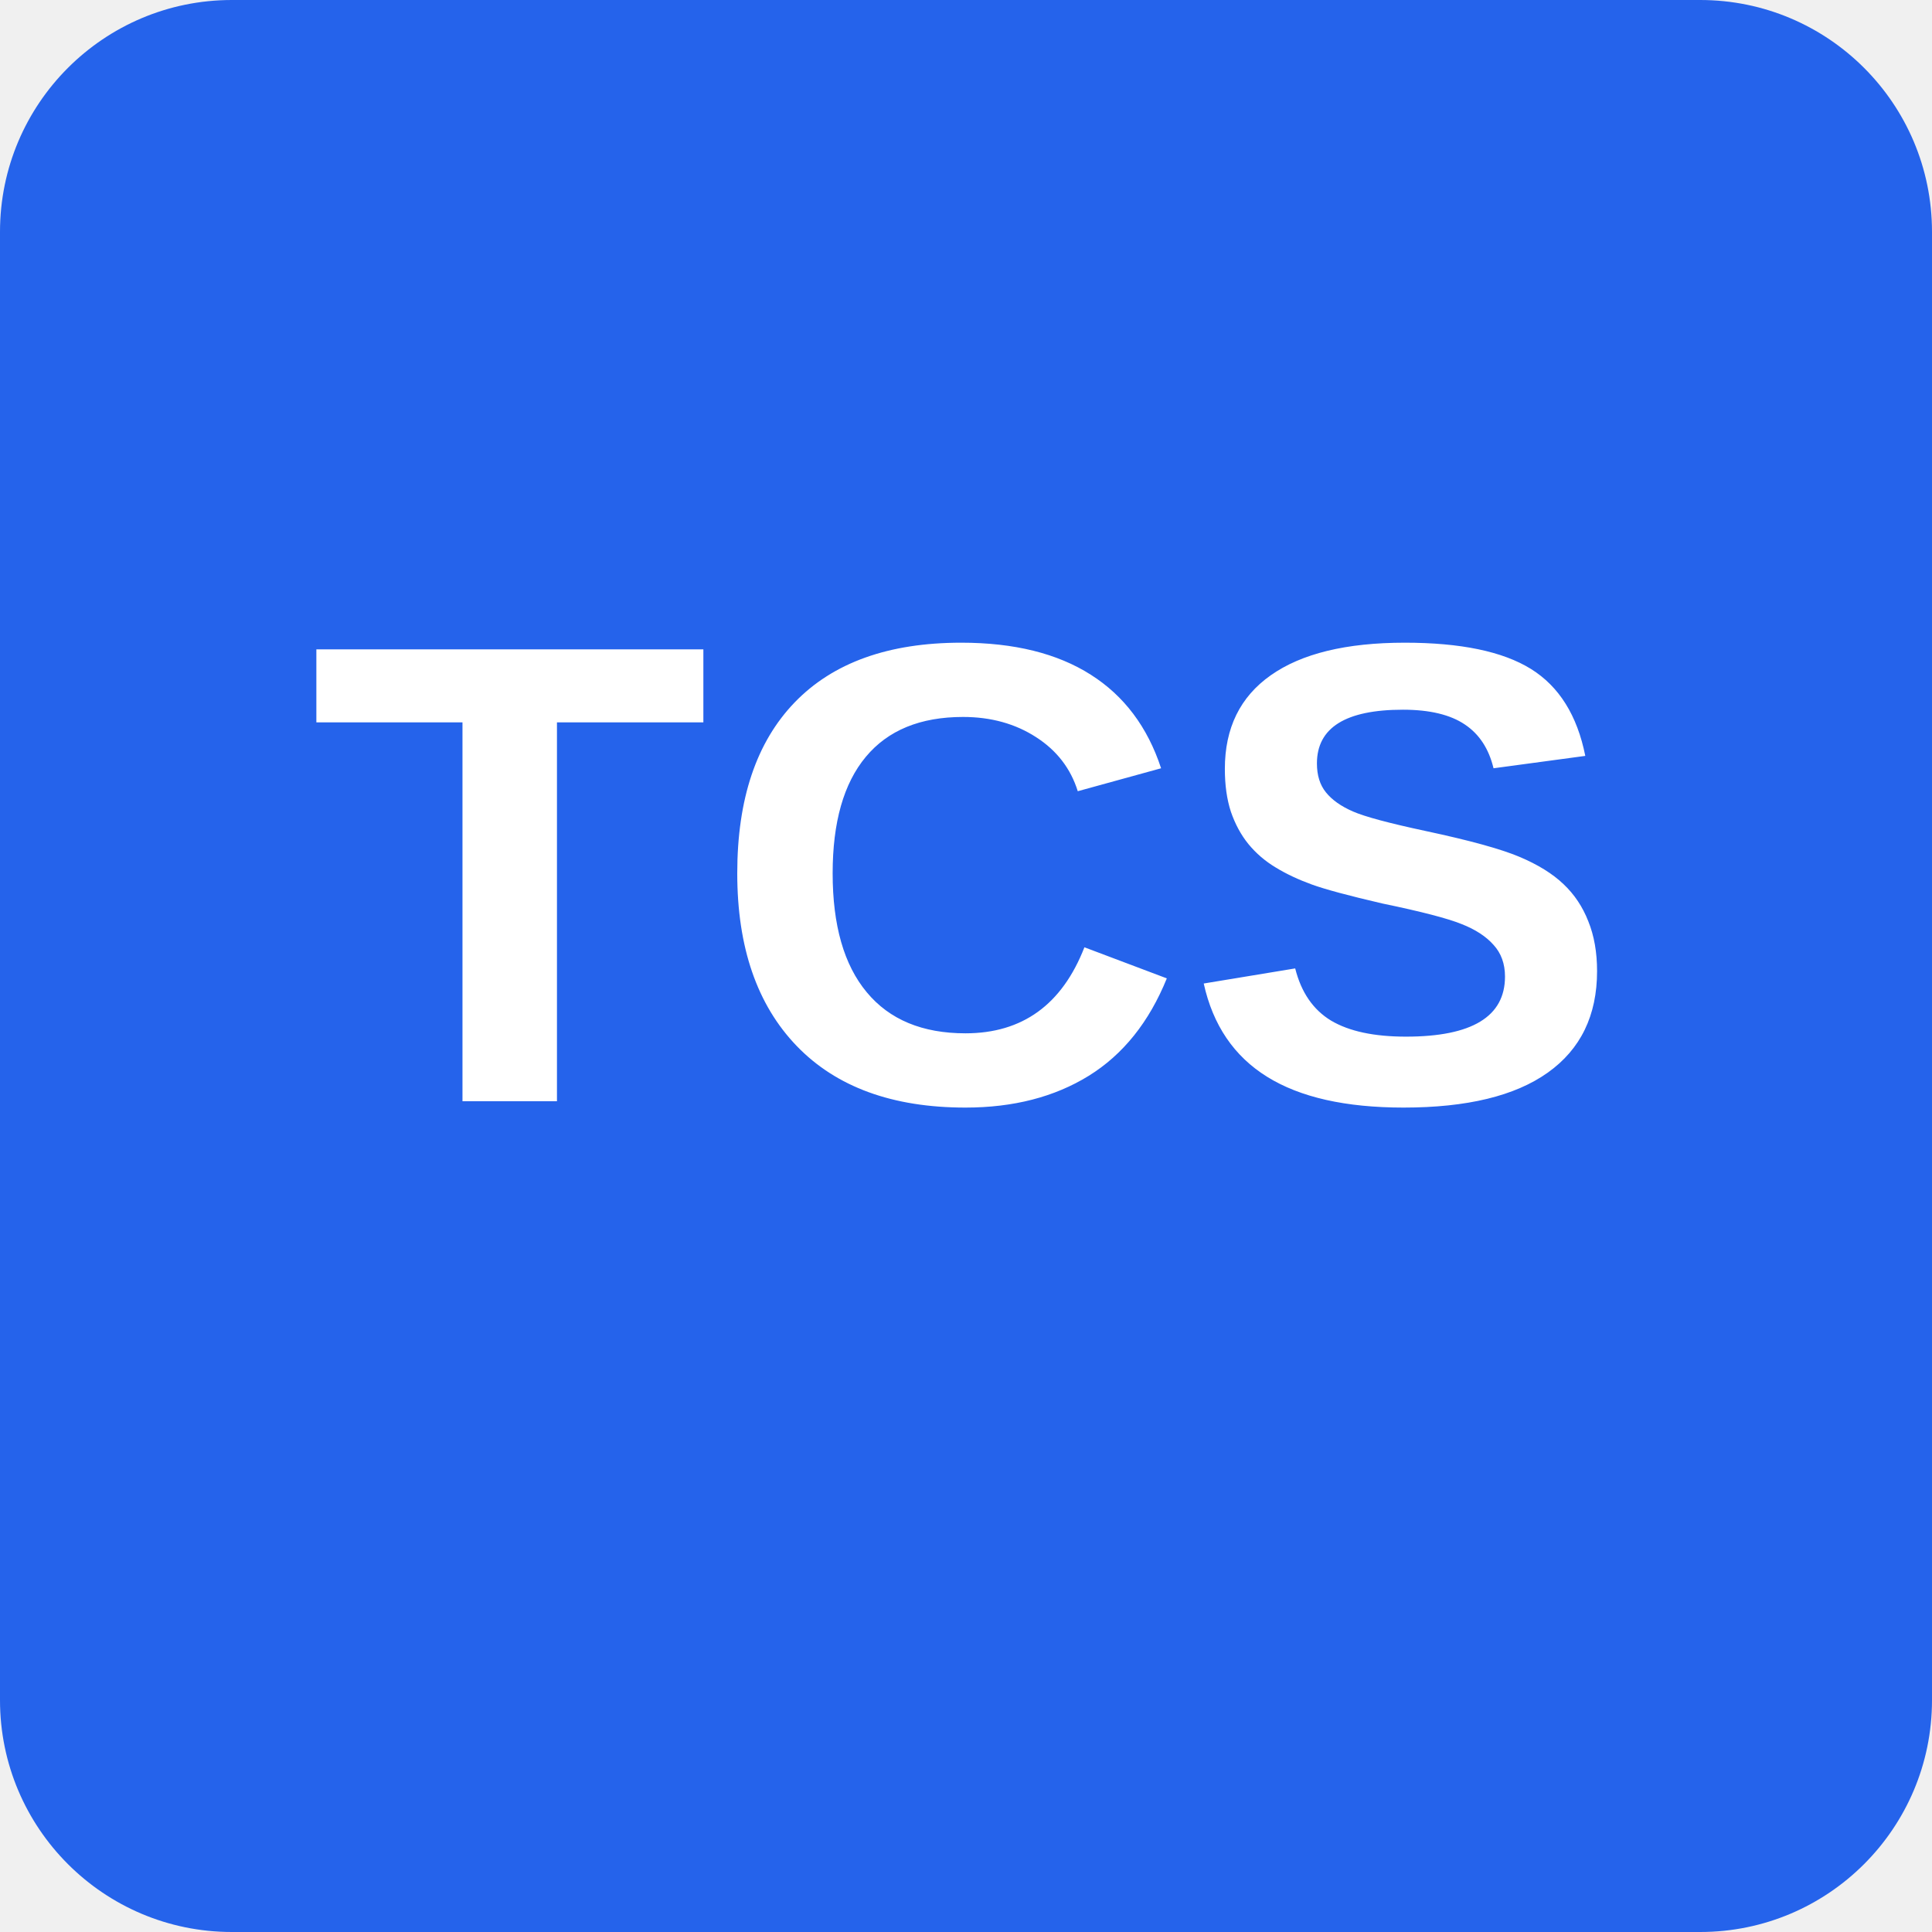
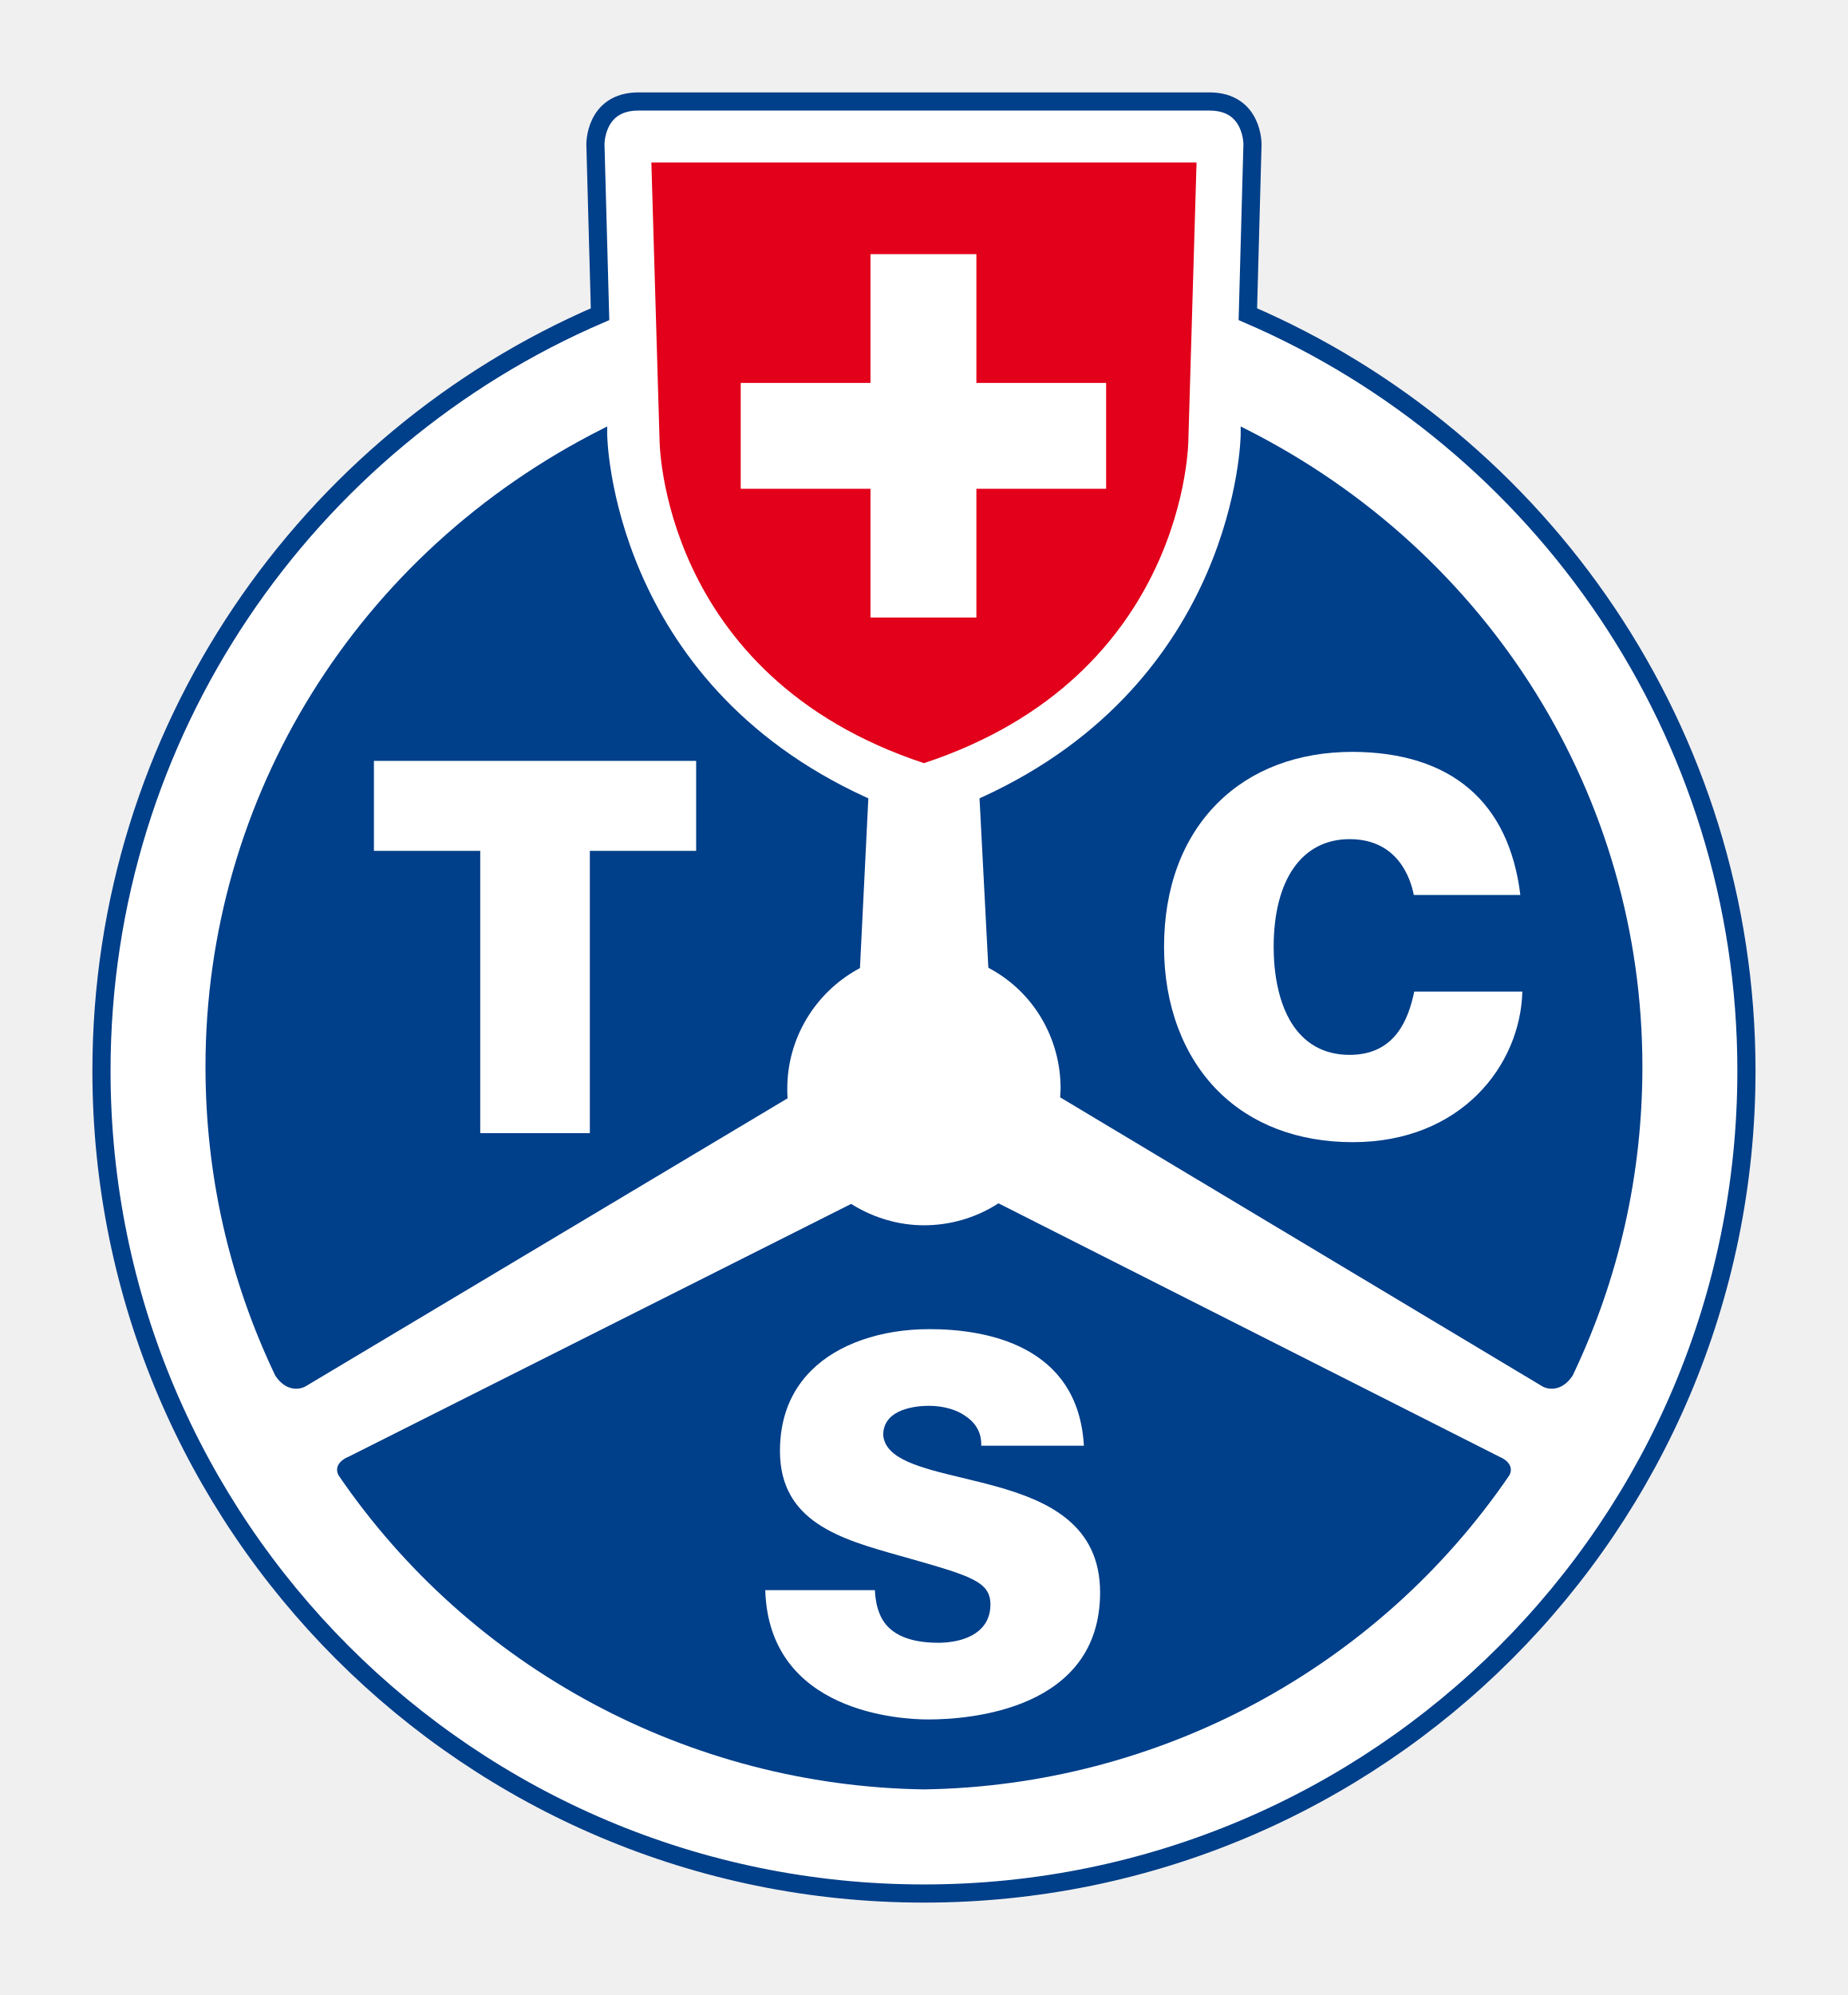
- <svg xmlns="http://www.w3.org/2000/svg" width="20" height="20" viewBox="0 0 100 100">
-   <rect width="100" height="100" fill="#2563eb" rx="12" />
-   <text x="50" y="57" font-family="Arial, Helvetica, sans-serif" font-size="34" fill="#fff" font-weight="700" text-anchor="middle">TCS</text>
+ <svg xmlns="http://www.w3.org/2000/svg" version="1.0" width="708.661" height="765" id="svg2">
+   <defs id="defs4" />
+   <g transform="translate(41.18805,644.6114)" id="layer1">
+     <g transform="translate(35.43305,35.4326)" id="g2679">
+       <path d="M 277.71,46.044 C 103.506,46.044 -37.708,-95.188 -37.708,-269.409 C -37.708,-399.4 41.181,-511.279 153.495,-559.563 L 151.72,-624.602 C 151.72,-624.602 151.407,-641.131 168.215,-641.131 L 277.71,-641.131 L 387.187,-641.131 C 404.012,-641.131 403.699,-624.602 403.699,-624.602 L 401.924,-559.563 C 514.221,-511.279 593.127,-399.4 593.127,-269.409 C 593.127,-95.188 451.913,46.044 277.71,46.044" id="path11872" style="fill:#ffffff;fill-opacity:1;fill-rule:nonzero;stroke:none" />
+       <path d="M 277.71,46.044 C 103.506,46.044 -37.708,-95.188 -37.708,-269.409 C -37.708,-399.4 41.181,-511.279 153.495,-559.563 L 151.72,-624.602 C 151.72,-624.602 151.407,-641.131 168.215,-641.131 L 277.71,-641.131 L 387.187,-641.131 C 404.012,-641.131 403.699,-624.602 403.699,-624.602 L 401.924,-559.563 C 514.221,-511.279 593.127,-399.4 593.127,-269.409 C 593.127,-95.188 451.913,46.044 277.71,46.044 z" id="path11876" style="fill:none;stroke:#003f8a;stroke-width:6.96;stroke-linecap:butt;stroke-linejoin:miter;stroke-miterlimit:4;stroke-dasharray:none;stroke-opacity:1" />
+       <path d="M 277.71,-387.407 C 379.027,-420.866 379.114,-511.5 379.114,-511.5 L 382.246,-617.741 L 277.71,-617.741 L 173.174,-617.741 L 176.305,-511.5 C 176.305,-511.5 176.375,-420.866 277.71,-387.407" id="path11880" style="fill:#e2001a;fill-opacity:1;fill-rule:nonzero;stroke:none" />
+       <path d="M 207.442,-533.209 L 257.204,-533.209 L 257.204,-582.589 L 297.815,-582.589 L 297.815,-533.209 L 347.577,-533.209 L 347.577,-492.616 L 297.815,-492.616 L 297.815,-443.254 L 257.204,-443.254 L 257.204,-492.616 L 207.442,-492.616 L 207.442,-533.209 z" id="path11884" style="fill:#ffffff;fill-opacity:1;fill-rule:nonzero;stroke:none" />
+       <path d="M 305.615,-218.202 C 297.281,-212.965 287.624,-210.199 277.706,-210.199 C 268.258,-210.199 258.845,-212.895 250.459,-217.976 L 249.797,-218.394 L 249.101,-218.046 L 56.907,-121.374 L 57.046,-121.444 C 56.698,-121.322 53.792,-120.174 52.905,-117.842 C 52.487,-116.729 52.574,-115.545 53.166,-114.397 L 53.201,-114.327 L 53.253,-114.258 C 103.833,-40.206 187.733,4.789 277.689,6.112 C 367.679,4.789 451.579,-40.206 502.159,-114.258 L 502.212,-114.327 L 502.246,-114.397 C 502.855,-115.545 502.942,-116.729 502.507,-117.842 C 501.62,-120.174 498.697,-121.322 498.366,-121.444 L 498.523,-121.374 L 306.989,-218.272 L 306.276,-218.62 L 305.615,-218.202 z" id="path11896" style="fill:#003f8a;fill-opacity:1;fill-rule:nonzero;stroke:none" />
+       <path d="M 514.844,-148.446 C 517.071,-147.141 522.36,-146.341 526.432,-152.5 L 526.484,-152.587 L 526.536,-152.674 C 544.249,-189.839 553.227,-229.65 553.227,-271.008 C 553.227,-374.465 494.973,-468.144 401.208,-515.488 L 399.172,-516.515 L 399.172,-514.235 L 399.172,-513.383 C 399.172,-512.443 397.728,-419.008 299.89,-374.309 L 299.02,-373.909 L 299.073,-372.952 L 302.361,-309.739 L 302.413,-308.956 L 303.092,-308.574 C 319.761,-299.526 330.113,-281.918 330.113,-262.622 C 330.113,-262.047 330.079,-261.543 330.044,-260.986 L 329.992,-260.099 L 329.939,-259.246 C 329.939,-259.263 330.67,-258.828 330.67,-258.828 C 330.67,-258.828 514.826,-148.446 514.844,-148.446" id="path11900" style="fill:#003f8a;fill-opacity:1;fill-rule:nonzero;stroke:none" />
+       <path d="M 225.365,-259.726 C 225.313,-260.631 225.296,-261.64 225.296,-262.615 C 225.296,-281.65 235.718,-299.206 252.491,-308.462 L 253.169,-308.828 L 253.204,-309.611 L 256.336,-372.962 L 256.388,-373.919 L 255.518,-374.302 C 157.681,-419.001 156.237,-512.454 156.237,-513.393 L 156.237,-514.228 L 156.237,-516.508 L 154.201,-515.481 C 60.435,-468.155 2.182,-374.458 2.182,-271.001 C 2.182,-229.66 11.178,-189.85 28.89,-152.667 L 28.925,-152.58 L 28.995,-152.493 C 33.049,-146.334 38.338,-147.152 40.565,-148.439 C 40.583,-148.457 224.687,-258.456 224.687,-258.456 L 225.417,-258.874 L 225.365,-259.726 z" id="path11904" style="fill:#003f8a;fill-opacity:1;fill-rule:nonzero;stroke:none" />
+       <path d="M 506.422,-336.846 C 502.072,-372.567 479.888,-391.532 442.183,-391.741 C 421.095,-391.741 403.139,-384.938 390.281,-372.062 C 376.866,-358.665 369.784,-339.595 369.784,-316.906 C 369.784,-294.652 377.144,-275.026 390.524,-261.663 C 403.33,-248.839 421.2,-242.071 442.183,-242.071 C 483.733,-242.071 506.457,-271.563 507.188,-299.802 L 465.725,-299.802 C 463.498,-289.067 458.348,-275.548 440.948,-275.548 C 433.571,-275.548 427.411,-277.966 422.644,-282.733 C 413.231,-292.147 411.821,-308.172 411.821,-316.906 C 411.821,-342.796 422.713,-358.265 440.948,-358.265 C 459.461,-358.265 464.333,-343.162 465.568,-336.846 L 506.422,-336.846 z" id="path11908" style="fill:#ffffff;fill-opacity:1;fill-rule:nonzero;stroke:none" />
+       <path d="M 258.887,-70.293 C 259.026,-67.144 259.565,-64.168 260.557,-61.611 C 263.393,-53.972 271.032,-50.11 283.264,-50.11 C 286.552,-50.11 294.73,-50.632 299.549,-55.469 C 301.985,-57.887 303.203,-61.019 303.203,-64.76 C 303.203,-73.599 295.704,-75.739 270.805,-82.821 L 268.335,-83.517 C 245.802,-89.85 222.487,-96.427 222.487,-123.657 C 222.487,-136.185 226.524,-146.555 234.493,-154.506 C 244.567,-164.598 261.079,-170.375 279.801,-170.375 C 301.098,-170.375 336.837,-164.494 339.046,-125.676 L 299.671,-125.676 C 299.863,-130.356 297.809,-134.271 293.616,-137.055 C 290.206,-139.526 285.073,-140.97 279.592,-140.97 C 275.486,-140.97 262.088,-140.152 262.088,-129.782 C 262.819,-120.473 276.495,-117.185 292.346,-113.374 C 296.574,-112.348 300.941,-111.304 305.309,-110.086 C 325.057,-104.605 345.258,-95.505 345.258,-69.44 C 345.258,-24.219 294.834,-20.704 279.383,-20.704 C 269.118,-20.704 218.276,-23.14 216.85,-70.293 L 258.887,-70.293 z" id="path11912" style="fill:#ffffff;fill-opacity:1;fill-rule:nonzero;stroke:none" />
+       <path d="M 149.58,-245.532 L 149.58,-353.774 L 190.347,-353.774 L 190.347,-388.277 L 66.776,-388.277 L 66.776,-353.774 L 107.543,-353.774 L 107.543,-245.532 L 149.58,-245.532 z" id="path11916" style="fill:#ffffff;fill-opacity:1;fill-rule:nonzero;stroke:none" />
+     </g>
+   </g>
</svg>
